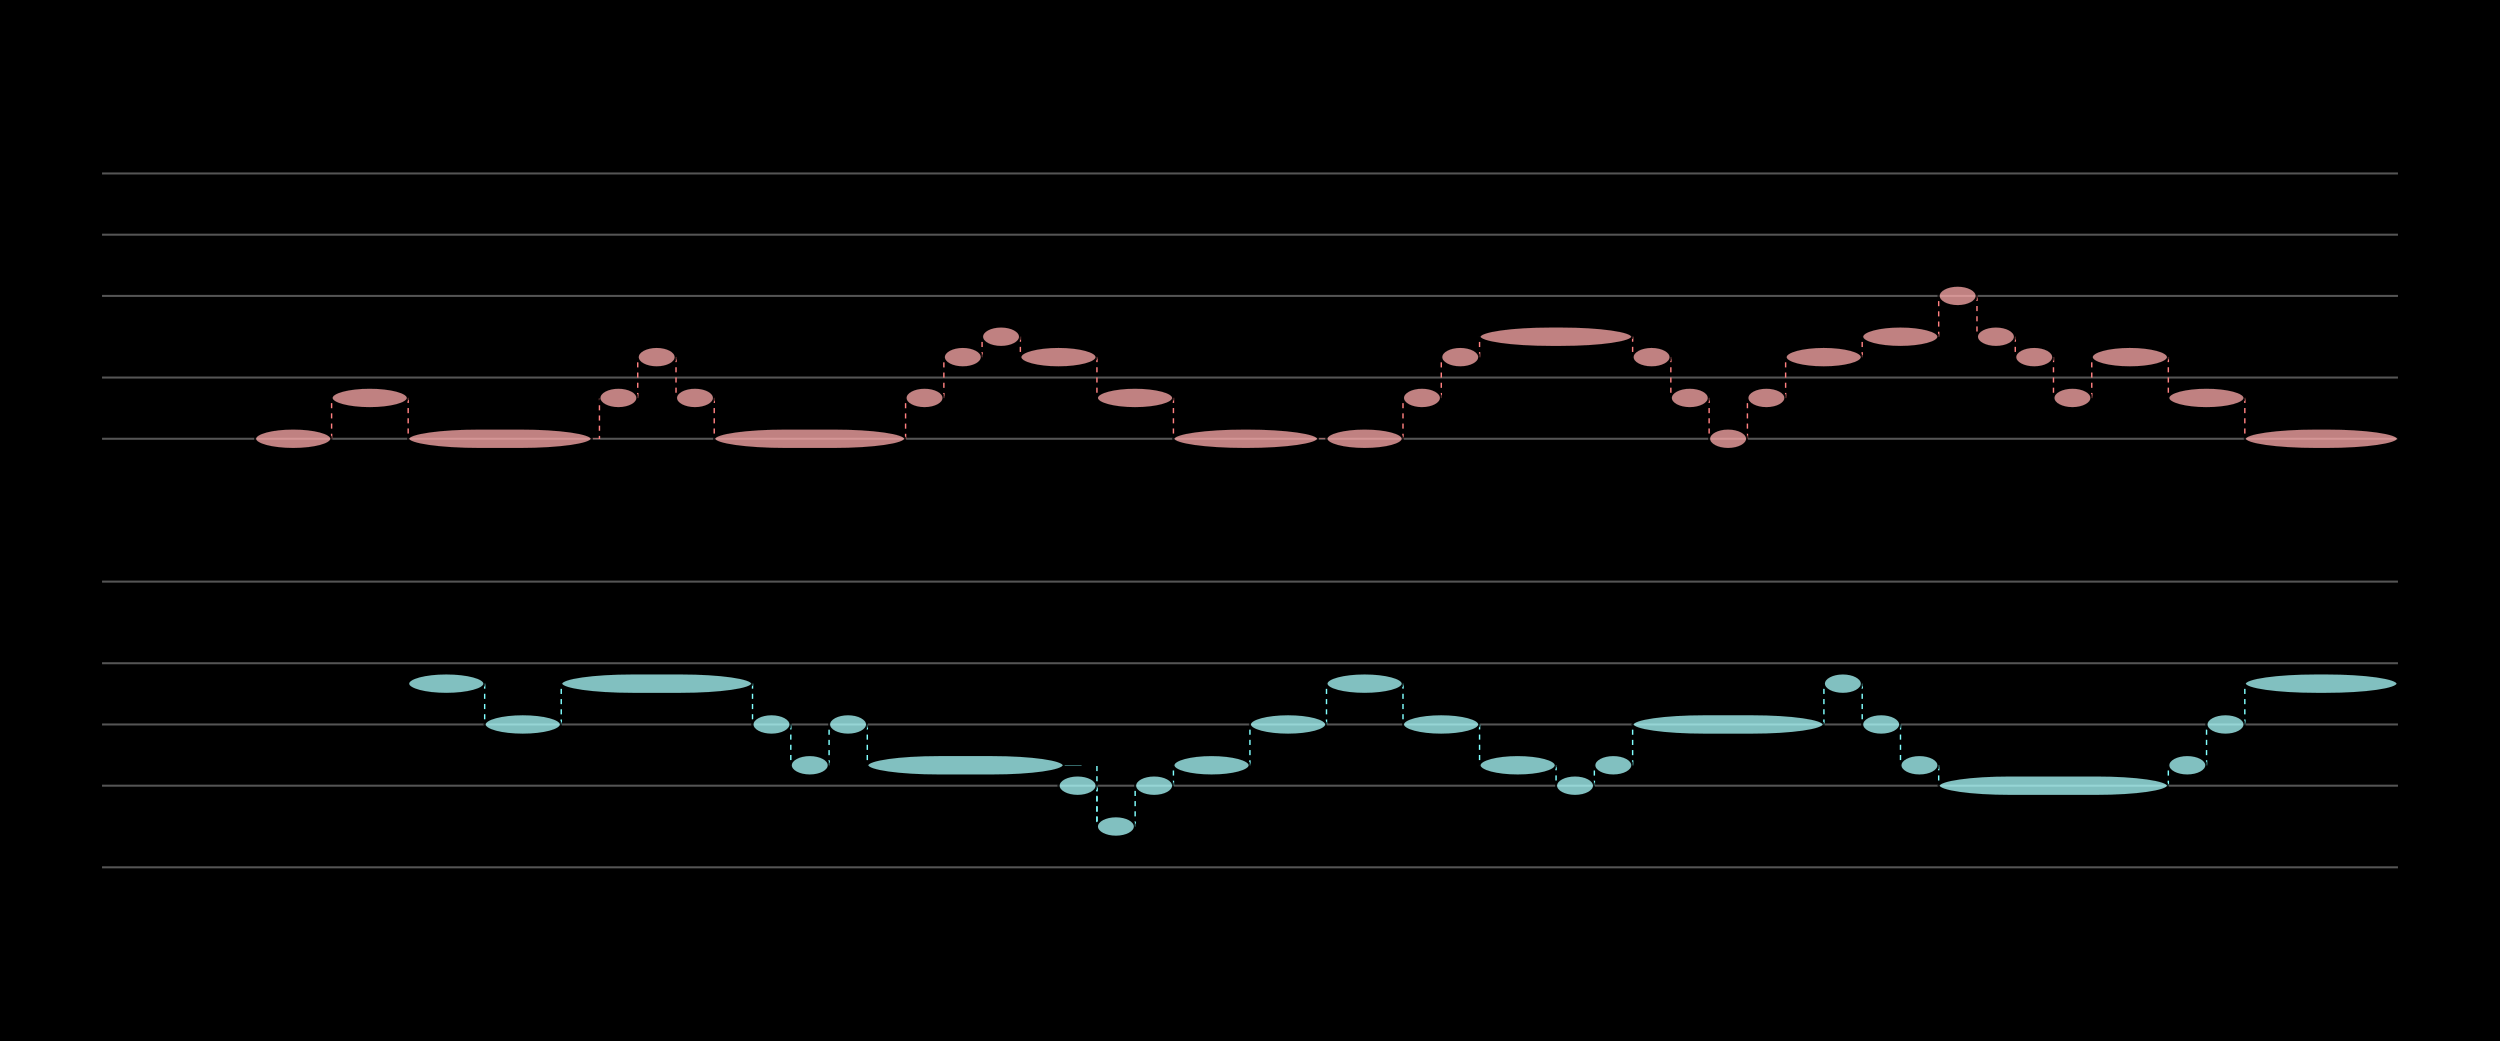
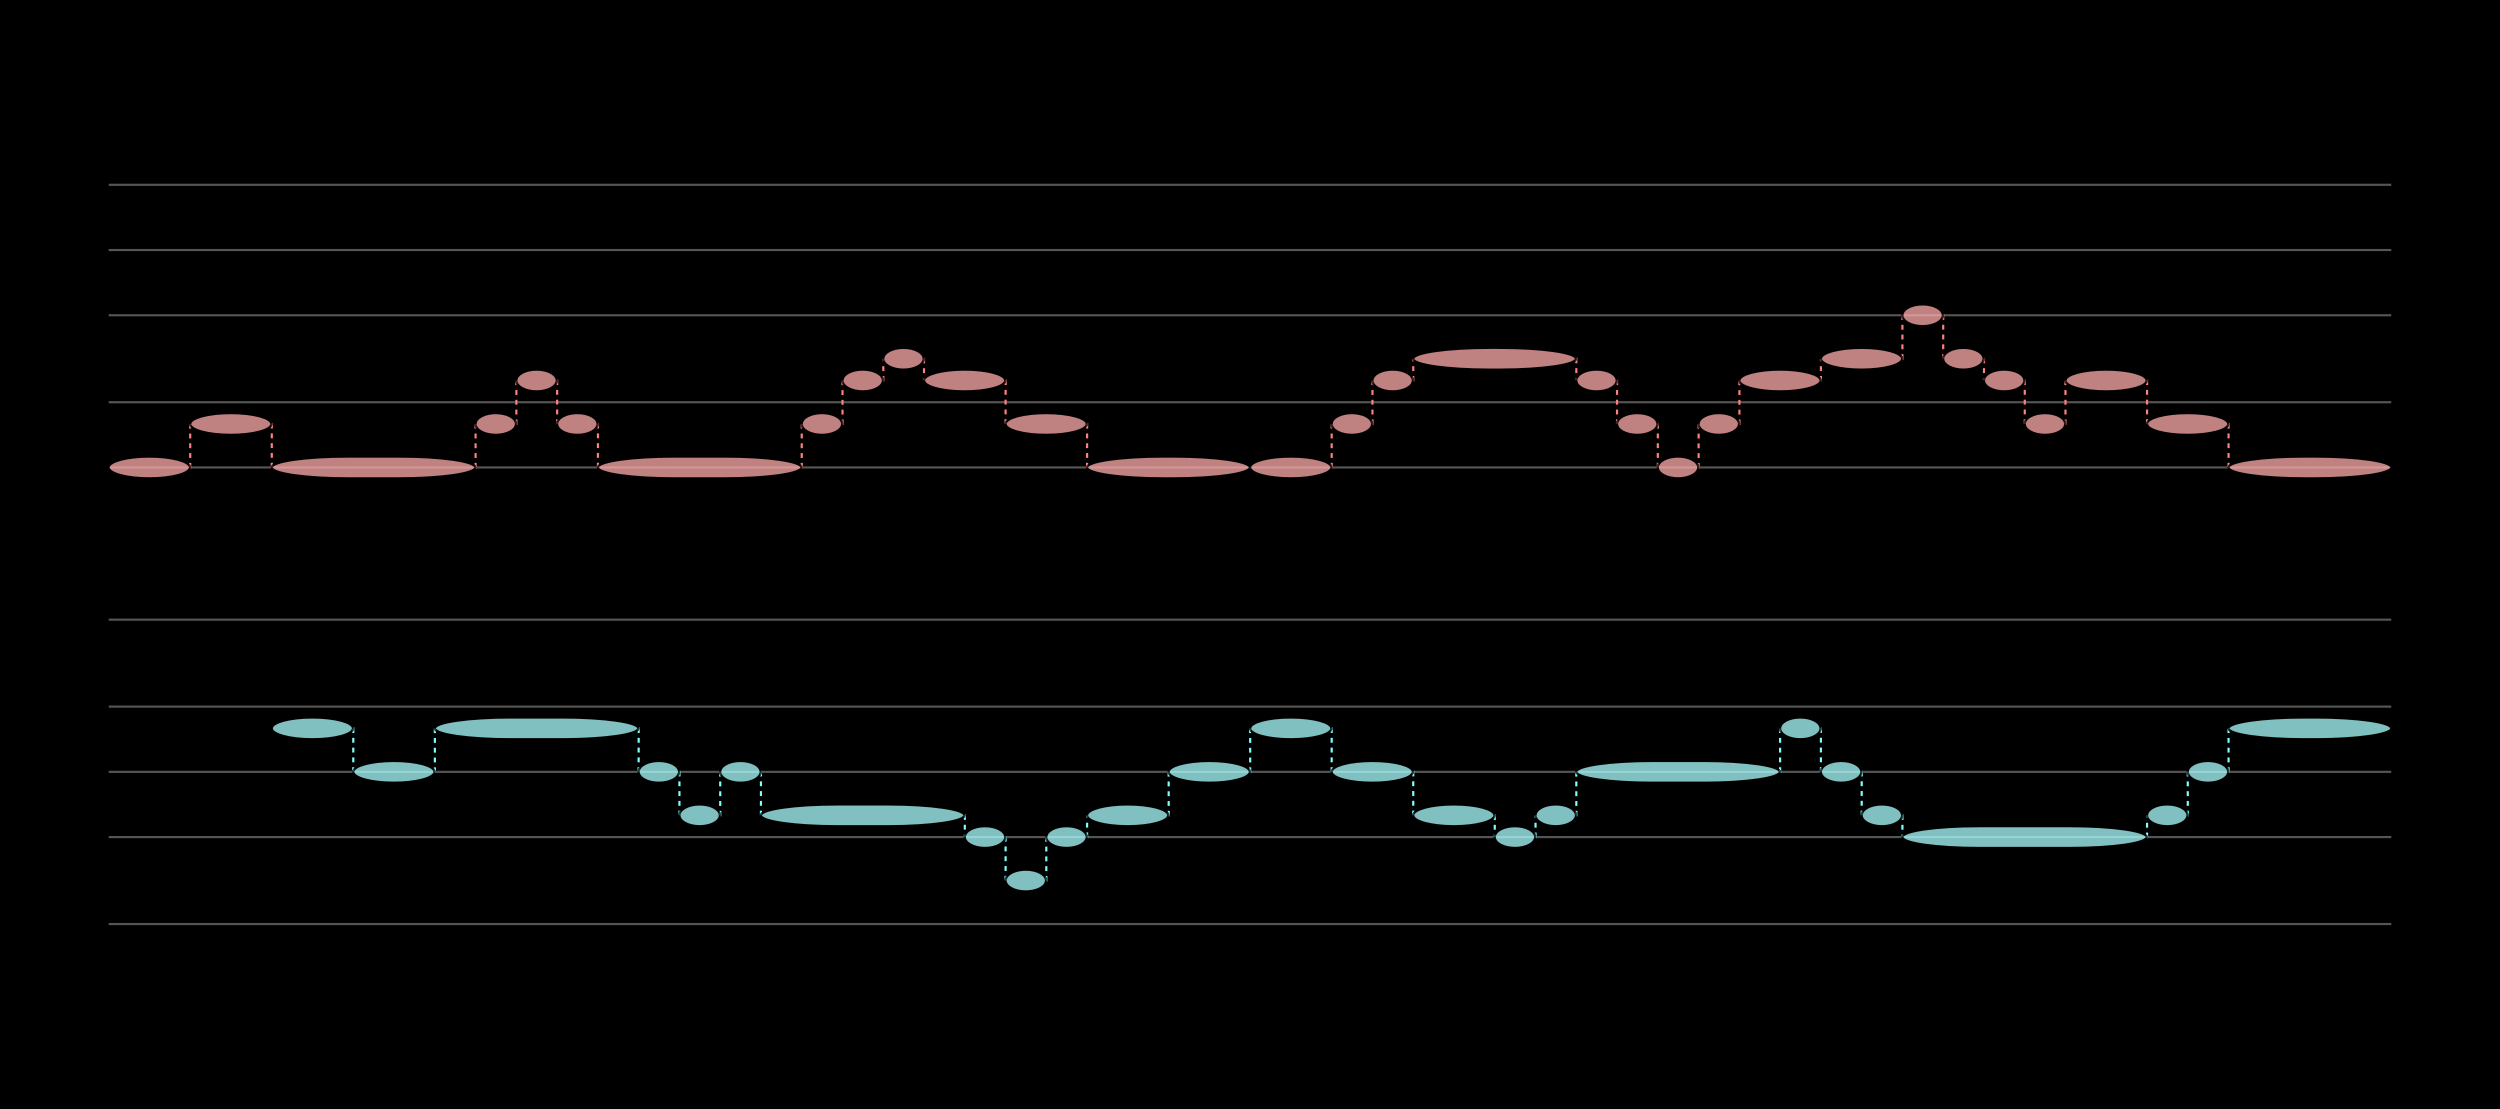
- <svg xmlns="http://www.w3.org/2000/svg" version="1.1" viewPort="0 40 32.144 41" viewBox="-50 -50 1225.04 510" width="1225.04" height="510">
+ <svg xmlns="http://www.w3.org/2000/svg" version="1.1" viewPort="0 40 29.995 41" viewBox="-50 -50 1149.84 510" width="1149.84" height="510">
  <filter id="constantOpacity">
    <feComponentTransfer>
      <feFuncA type="table" tableValues="0 .5 .5" />
    </feComponentTransfer>
  </filter>
  <rect class="background" x="-500%" y="-500%" width="1000%" height="1000%" style="fill:black" />
  <g transform="scale(35, -10) translate(0, -81)">
    <g class="staff-lines" stroke-width="0.1" stroke="#555555">
-       <path d="M0 64.5 L32.144 64.5" />
-       <path d="M0 67.5 L32.144 67.5" />
-       <path d="M0 71.5 L32.144 71.5" />
-       <path d="M0 74.5 L32.144 74.5" />
-       <path d="M0 77.5 L32.144 77.5" />
-       <path d="M0 43.5 L32.144 43.5" />
-       <path d="M0 47.5 L32.144 47.5" />
-       <path d="M0 50.5 L32.144 50.5" />
-       <path d="M0 53.5 L32.144 53.5" />
-       <path d="M0 57.5 L32.144 57.5" />
+       <path d="M0 64.5 L29.995 64.5" />
+       <path d="M0 67.5 L29.995 67.5" />
+       <path d="M0 71.5 L29.995 71.5" />
+       <path d="M0 74.5 L29.995 74.5" />
+       <path d="M0 77.5 L29.995 77.5" />
+       <path d="M0 43.5 L29.995 43.5" />
+       <path d="M0 47.5 L29.995 47.5" />
+       <path d="M0 50.5 L29.995 50.5" />
+       <path d="M0 53.5 L29.995 53.5" />
+       <path d="M0 57.5 L29.995 57.5" />
    </g>
    <g style="stroke-width:1; stroke:black;">
-       <g class="note-lines track-2" fill="none" stroke="hsl(180, 100%, 75%)" stroke-dasharray="0.25" stroke-width="0.02">
-         <path d=" M5.353 52.5 L5.357 52.5 L5.357 50.5" />
-         <path d=" M6.424 50.5 L6.429 50.5 L6.429 52.5" />
-         <path d=" M9.103 52.5 L9.107 52.5 L9.107 50.5" />
-         <path d=" M9.638 50.5 L9.643 50.5 L9.643 48.5" />
-         <path d=" M10.174 48.5 L10.179 48.5 L10.179 50.5" />
-         <path d=" M10.71 50.5 L10.714 50.5 L10.714 48.5" />
-         <path d=" M13.464 48.5 L13.929 48.5 L13.929 45.5" />
-         <path d=" M13.924 47.5 L13.929 47.5 L13.929 45.5" />
-         <path d=" M14.46 45.5 L14.464 45.5 L14.464 47.5" />
-         <path d=" M14.995 47.5 L15 47.5 L15 48.5" />
-         <path d=" M16.067 48.5 L16.071 48.5 L16.071 50.5" />
-         <path d=" M17.138 50.5 L17.143 50.5 L17.143 52.5" />
-         <path d=" M18.21 52.5 L18.214 52.5 L18.214 50.5" />
-         <path d=" M19.281 50.5 L19.286 50.5 L19.286 48.5" />
-         <path d=" M20.353 48.5 L20.357 48.5 L20.357 47.5" />
-         <path d=" M20.888 47.5 L20.893 47.5 L20.893 48.5" />
-         <path d=" M21.424 48.5 L21.429 48.5 L21.429 50.5" />
-         <path d=" M24.103 50.5 L24.107 50.5 L24.107 52.5" />
-         <path d=" M24.638 52.5 L24.643 52.5 L24.643 50.5" />
-         <path d=" M25.174 50.5 L25.179 50.5 L25.179 48.5" />
-         <path d=" M25.71 48.5 L25.714 48.5 L25.714 47.5" />
-         <path d=" M28.924 47.5 L28.929 47.5 L28.929 48.5" />
-         <path d=" M29.46 48.5 L29.464 48.5 L29.464 50.5" />
-         <path d=" M29.995 50.5 L30 50.5 L30 52.5" />
-       </g>
-       <g class="note-lines track-1" fill="none" stroke="hsl(0, 100%, 75%)" stroke-dasharray="0.25" stroke-width="0.02">
-         <path d=" M3.21 64.5 L3.214 64.5 L3.214 66.5" />
-         <path d=" M4.281 66.5 L4.286 66.5 L4.286 64.5" />
-         <path d=" M6.855 64.5 L6.964 64.5 L6.964 66.5" />
-         <path d=" M7.496 66.5 L7.5 66.5 L7.5 68.5" />
-         <path d=" M8.031 68.5 L8.036 68.5 L8.036 66.5" />
-         <path d=" M8.567 66.5 L8.571 66.5 L8.571 64.5" />
-         <path d=" M11.244 64.5 L11.25 64.5 L11.25 66.5" />
-         <path d=" M11.781 66.5 L11.786 66.5 L11.786 68.5" />
-         <path d=" M12.317 68.5 L12.321 68.5 L12.321 69.5" />
-         <path d=" M12.853 69.5 L12.857 69.5 L12.857 68.5" />
-         <path d=" M13.924 68.5 L13.929 68.5 L13.929 66.5" />
-         <path d=" M14.995 66.5 L15 66.5 L15 64.5" />
-         <path d=" M17.024 64.5 L17.143 64.5 L17.143 64.5" />
-         <path d=" M18.21 64.5 L18.214 64.5 L18.214 66.5" />
-         <path d=" M18.745 66.5 L18.75 66.5 L18.75 68.5" />
-         <path d=" M19.281 68.5 L19.286 68.5 L19.286 69.5" />
-         <path d=" M21.424 69.5 L21.429 69.5 L21.429 68.5" />
-         <path d=" M21.96 68.5 L21.964 68.5 L21.964 66.5" />
-         <path d=" M22.495 66.5 L22.5 66.5 L22.5 64.5" />
-         <path d=" M23.031 64.5 L23.036 64.5 L23.036 66.5" />
-         <path d=" M23.567 66.5 L23.571 66.5 L23.571 68.5" />
-         <path d=" M24.638 68.5 L24.643 68.5 L24.643 69.5" />
-         <path d=" M25.71 69.5 L25.714 69.5 L25.714 71.5" />
-         <path d=" M26.245 71.5 L26.25 71.5 L26.25 69.5" />
-         <path d=" M26.781 69.5 L26.786 69.5 L26.786 68.5" />
-         <path d=" M27.317 68.5 L27.321 68.5 L27.321 66.5" />
-         <path d=" M27.853 66.5 L27.857 66.5 L27.857 68.5" />
-         <path d=" M28.924 68.5 L28.929 68.5 L28.929 66.5" />
-         <path d=" M29.995 66.5 L30 66.5 L30 64.5" />
+       <g class="note-lines track-2" fill="none" stroke="hsl(180, 100%, 75%)" stroke-dasharray="2.25" stroke-width="1">
+         <path vector-effect="non-scaling-stroke" d=" M3.21 52.5 L3.214 52.5 L3.214 50.5" />
+         <path vector-effect="non-scaling-stroke" d=" M4.281 50.5 L4.286 50.5 L4.286 52.5" />
+         <path vector-effect="non-scaling-stroke" d=" M6.96 52.5 L6.964 52.5 L6.964 50.5" />
+         <path vector-effect="non-scaling-stroke" d=" M7.496 50.5 L7.5 50.5 L7.5 48.5" />
+         <path vector-effect="non-scaling-stroke" d=" M8.031 48.5 L8.036 48.5 L8.036 50.5" />
+         <path vector-effect="non-scaling-stroke" d=" M8.567 50.5 L8.571 50.5 L8.571 48.5" />
+         <path vector-effect="non-scaling-stroke" d=" M11.245 48.5 L11.25 48.5 L11.25 47.5" />
+         <path vector-effect="non-scaling-stroke" d=" M11.781 47.5 L11.786 47.5 L11.786 45.5" />
+         <path vector-effect="non-scaling-stroke" d=" M12.317 45.5 L12.321 45.5 L12.321 47.5" />
+         <path vector-effect="non-scaling-stroke" d=" M12.853 47.5 L12.857 47.5 L12.857 48.5" />
+         <path vector-effect="non-scaling-stroke" d=" M13.924 48.5 L13.929 48.5 L13.929 50.5" />
+         <path vector-effect="non-scaling-stroke" d=" M14.995 50.5 L15 50.5 L15 52.5" />
+         <path vector-effect="non-scaling-stroke" d=" M16.067 52.5 L16.071 52.5 L16.071 50.5" />
+         <path vector-effect="non-scaling-stroke" d=" M17.138 50.5 L17.143 50.5 L17.143 48.5" />
+         <path vector-effect="non-scaling-stroke" d=" M18.21 48.5 L18.214 48.5 L18.214 47.5" />
+         <path vector-effect="non-scaling-stroke" d=" M18.745 47.5 L18.75 47.5 L18.75 48.5" />
+         <path vector-effect="non-scaling-stroke" d=" M19.281 48.5 L19.286 48.5 L19.286 50.5" />
+         <path vector-effect="non-scaling-stroke" d=" M21.96 50.5 L21.964 50.5 L21.964 52.5" />
+         <path vector-effect="non-scaling-stroke" d=" M22.495 52.5 L22.5 52.5 L22.5 50.5" />
+         <path vector-effect="non-scaling-stroke" d=" M23.031 50.5 L23.036 50.5 L23.036 48.5" />
+         <path vector-effect="non-scaling-stroke" d=" M23.567 48.5 L23.571 48.5 L23.571 47.5" />
+         <path vector-effect="non-scaling-stroke" d=" M26.781 47.5 L26.786 47.5 L26.786 48.5" />
+         <path vector-effect="non-scaling-stroke" d=" M27.317 48.5 L27.321 48.5 L27.321 50.5" />
+         <path vector-effect="non-scaling-stroke" d=" M27.853 50.5 L27.857 50.5 L27.857 52.5" />
+       </g>
+       <g class="note-lines track-1" fill="none" stroke="hsl(0, 100%, 75%)" stroke-dasharray="2.25" stroke-width="1">
+         <path vector-effect="non-scaling-stroke" d=" M1.067 64.5 L1.071 64.5 L1.071 66.5" />
+         <path vector-effect="non-scaling-stroke" d=" M2.138 66.5 L2.143 66.5 L2.143 64.5" />
+         <path vector-effect="non-scaling-stroke" d=" M4.817 64.5 L4.821 64.5 L4.821 66.5" />
+         <path vector-effect="non-scaling-stroke" d=" M5.353 66.5 L5.357 66.5 L5.357 68.5" />
+         <path vector-effect="non-scaling-stroke" d=" M5.888 68.5 L5.893 68.5 L5.893 66.5" />
+         <path vector-effect="non-scaling-stroke" d=" M6.424 66.5 L6.429 66.5 L6.429 64.5" />
+         <path vector-effect="non-scaling-stroke" d=" M9.103 64.5 L9.107 64.5 L9.107 66.5" />
+         <path vector-effect="non-scaling-stroke" d=" M9.638 66.5 L9.643 66.5 L9.643 68.5" />
+         <path vector-effect="non-scaling-stroke" d=" M10.174 68.5 L10.179 68.5 L10.179 69.5" />
+         <path vector-effect="non-scaling-stroke" d=" M10.71 69.5 L10.714 69.5 L10.714 68.5" />
+         <path vector-effect="non-scaling-stroke" d=" M11.781 68.5 L11.786 68.5 L11.786 66.5" />
+         <path vector-effect="non-scaling-stroke" d=" M12.853 66.5 L12.857 66.5 L12.857 64.5" />
+         <path vector-effect="non-scaling-stroke" d=" M14.995 64.5 L15 64.5 L15 64.5" />
+         <path vector-effect="non-scaling-stroke" d=" M16.067 64.5 L16.071 64.5 L16.071 66.5" />
+         <path vector-effect="non-scaling-stroke" d=" M16.603 66.5 L16.607 66.5 L16.607 68.5" />
+         <path vector-effect="non-scaling-stroke" d=" M17.138 68.5 L17.143 68.5 L17.143 69.5" />
+         <path vector-effect="non-scaling-stroke" d=" M19.281 69.5 L19.286 69.5 L19.286 68.5" />
+         <path vector-effect="non-scaling-stroke" d=" M19.817 68.5 L19.821 68.5 L19.821 66.5" />
+         <path vector-effect="non-scaling-stroke" d=" M20.353 66.5 L20.357 66.5 L20.357 64.5" />
+         <path vector-effect="non-scaling-stroke" d=" M20.888 64.5 L20.893 64.5 L20.893 66.5" />
+         <path vector-effect="non-scaling-stroke" d=" M21.424 66.5 L21.429 66.5 L21.429 68.5" />
+         <path vector-effect="non-scaling-stroke" d=" M22.495 68.5 L22.5 68.5 L22.5 69.5" />
+         <path vector-effect="non-scaling-stroke" d=" M23.567 69.5 L23.571 69.5 L23.571 71.5" />
+         <path vector-effect="non-scaling-stroke" d=" M24.103 71.5 L24.107 71.5 L24.107 69.5" />
+         <path vector-effect="non-scaling-stroke" d=" M24.638 69.5 L24.643 69.5 L24.643 68.5" />
+         <path vector-effect="non-scaling-stroke" d=" M25.174 68.5 L25.179 68.5 L25.179 66.5" />
+         <path vector-effect="non-scaling-stroke" d=" M25.71 66.5 L25.714 66.5 L25.714 68.5" />
+         <path vector-effect="non-scaling-stroke" d=" M26.781 68.5 L26.786 68.5 L26.786 66.5" />
+         <path vector-effect="non-scaling-stroke" d=" M27.853 66.5 L27.857 66.5 L27.857 64.5" />
      </g>
      <g opacity="0.5" class="note-backdrops track-2" style="fill:white;">
-         <rect vector-effect="non-scaling-stroke" class="note key-52 ont-4d286 offt-5d353 maxima" rx="1" ry="1" x="4.286" y="52" width="1.067" height="1" />
-         <rect vector-effect="non-scaling-stroke" class="note key-50 ont-5d357 offt-6d424" rx="1" ry="1" x="5.357" y="50" width="1.067" height="1" />
-         <rect vector-effect="non-scaling-stroke" class="note key-52 ont-6d429 offt-9d103 maxima" rx="1" ry="1" x="6.429" y="52" width="2.674" height="1" />
-         <rect vector-effect="non-scaling-stroke" class="note key-50 ont-9d107 offt-9d638" rx="1" ry="1" x="9.107" y="50" width="0.531" height="1" />
-         <rect vector-effect="non-scaling-stroke" class="note key-48 ont-9d643 offt-10d174" rx="1" ry="1" x="9.643" y="48" width="0.531" height="1" />
-         <rect vector-effect="non-scaling-stroke" class="note key-50 ont-10d179 offt-10d710" rx="1" ry="1" x="10.179" y="50" width="0.531" height="1" />
-         <rect vector-effect="non-scaling-stroke" class="note key-48 ont-10d714 offt-13d464" rx="1" ry="1" x="10.714" y="48" width="2.75" height="1" />
-         <rect vector-effect="non-scaling-stroke" class="note key-47 ont-13d393 offt-13d924" rx="1" ry="1" x="13.393" y="47" width="0.531" height="1" />
-         <rect vector-effect="non-scaling-stroke" class="note key-45 ont-13d929 offt-14d460 minima" rx="1" ry="1" x="13.929" y="45" width="0.531" height="1" />
-         <rect vector-effect="non-scaling-stroke" class="note key-47 ont-14d464 offt-14d996" rx="1" ry="1" x="14.464" y="47" width="0.531" height="1" />
-         <rect vector-effect="non-scaling-stroke" class="note key-48 ont-15d000 offt-16d067" rx="1" ry="1" x="15" y="48" width="1.067" height="1" />
-         <rect vector-effect="non-scaling-stroke" class="note key-50 ont-16d071 offt-17d138" rx="1" ry="1" x="16.071" y="50" width="1.067" height="1" />
-         <rect vector-effect="non-scaling-stroke" class="note key-52 ont-17d143 offt-18d210 maxima" rx="1" ry="1" x="17.143" y="52" width="1.067" height="1" />
-         <rect vector-effect="non-scaling-stroke" class="note key-50 ont-18d214 offt-19d281" rx="1" ry="1" x="18.214" y="50" width="1.067" height="1" />
-         <rect vector-effect="non-scaling-stroke" class="note key-48 ont-19d286 offt-20d353" rx="1" ry="1" x="19.286" y="48" width="1.067" height="1" />
-         <rect vector-effect="non-scaling-stroke" class="note key-47 ont-20d357 offt-20d888" rx="1" ry="1" x="20.357" y="47" width="0.531" height="1" />
-         <rect vector-effect="non-scaling-stroke" class="note key-48 ont-20d893 offt-21d424" rx="1" ry="1" x="20.893" y="48" width="0.531" height="1" />
-         <rect vector-effect="non-scaling-stroke" class="note key-50 ont-21d429 offt-24d103" rx="1" ry="1" x="21.429" y="50" width="2.674" height="1" />
-         <rect vector-effect="non-scaling-stroke" class="note key-52 ont-24d107 offt-24d638 maxima" rx="1" ry="1" x="24.107" y="52" width="0.531" height="1" />
-         <rect vector-effect="non-scaling-stroke" class="note key-50 ont-24d643 offt-25d174" rx="1" ry="1" x="24.643" y="50" width="0.531" height="1" />
-         <rect vector-effect="non-scaling-stroke" class="note key-48 ont-25d179 offt-25d710" rx="1" ry="1" x="25.179" y="48" width="0.531" height="1" />
-         <rect vector-effect="non-scaling-stroke" class="note key-47 ont-25d714 offt-28d924" rx="1" ry="1" x="25.714" y="47" width="3.21" height="1" />
-         <rect vector-effect="non-scaling-stroke" class="note key-48 ont-28d929 offt-29d460" rx="1" ry="1" x="28.929" y="48" width="0.531" height="1" />
-         <rect vector-effect="non-scaling-stroke" class="note key-50 ont-29d464 offt-29d996" rx="1" ry="1" x="29.464" y="50" width="0.531" height="1" />
-         <rect vector-effect="non-scaling-stroke" class="note key-52 ont-30d000 offt-32d138 maxima" rx="1" ry="1" x="30" y="52" width="2.138" height="1" />
+         <g class="note key-52 ont-2d143 offt-3d210 maxima">
+           <rect vector-effect="non-scaling-stroke" rx="1" ry="1" x="2.143" y="52" width="1.067" height="1" />
+         </g>
+         <g class="note key-50 ont-3d214 offt-4d281">
+           <rect vector-effect="non-scaling-stroke" rx="1" ry="1" x="3.214" y="50" width="1.067" height="1" />
+         </g>
+         <g class="note key-52 ont-4d286 offt-6d960 maxima">
+           <rect vector-effect="non-scaling-stroke" rx="1" ry="1" x="4.286" y="52" width="2.674" height="1" />
+         </g>
+         <g class="note key-50 ont-6d964 offt-7d496">
+           <rect vector-effect="non-scaling-stroke" rx="1" ry="1" x="6.964" y="50" width="0.531" height="1" />
+         </g>
+         <g class="note key-48 ont-7d500 offt-8d031">
+           <rect vector-effect="non-scaling-stroke" rx="1" ry="1" x="7.5" y="48" width="0.531" height="1" />
+         </g>
+         <g class="note key-50 ont-8d036 offt-8d567">
+           <rect vector-effect="non-scaling-stroke" rx="1" ry="1" x="8.036" y="50" width="0.531" height="1" />
+         </g>
+         <g class="note key-48 ont-8d571 offt-11d246">
+           <rect vector-effect="non-scaling-stroke" rx="1" ry="1" x="8.571" y="48" width="2.674" height="1" />
+         </g>
+         <g class="note key-47 ont-11d250 offt-11d781">
+           <rect vector-effect="non-scaling-stroke" rx="1" ry="1" x="11.25" y="47" width="0.531" height="1" />
+         </g>
+         <g class="note key-45 ont-11d786 offt-12d317 minima">
+           <rect vector-effect="non-scaling-stroke" rx="1" ry="1" x="11.786" y="45" width="0.531" height="1" />
+         </g>
+         <g class="note key-47 ont-12d321 offt-12d853">
+           <rect vector-effect="non-scaling-stroke" rx="1" ry="1" x="12.321" y="47" width="0.531" height="1" />
+         </g>
+         <g class="note key-48 ont-12d857 offt-13d924">
+           <rect vector-effect="non-scaling-stroke" rx="1" ry="1" x="12.857" y="48" width="1.067" height="1" />
+         </g>
+         <g class="note key-50 ont-13d929 offt-14d996">
+           <rect vector-effect="non-scaling-stroke" rx="1" ry="1" x="13.929" y="50" width="1.067" height="1" />
+         </g>
+         <g class="note key-52 ont-15d000 offt-16d067 maxima">
+           <rect vector-effect="non-scaling-stroke" rx="1" ry="1" x="15" y="52" width="1.067" height="1" />
+         </g>
+         <g class="note key-50 ont-16d071 offt-17d138">
+           <rect vector-effect="non-scaling-stroke" rx="1" ry="1" x="16.071" y="50" width="1.067" height="1" />
+         </g>
+         <g class="note key-48 ont-17d143 offt-18d210">
+           <rect vector-effect="non-scaling-stroke" rx="1" ry="1" x="17.143" y="48" width="1.067" height="1" />
+         </g>
+         <g class="note key-47 ont-18d214 offt-18d746">
+           <rect vector-effect="non-scaling-stroke" rx="1" ry="1" x="18.214" y="47" width="0.531" height="1" />
+         </g>
+         <g class="note key-48 ont-18d750 offt-19d281">
+           <rect vector-effect="non-scaling-stroke" rx="1" ry="1" x="18.75" y="48" width="0.531" height="1" />
+         </g>
+         <g class="note key-50 ont-19d286 offt-21d960">
+           <rect vector-effect="non-scaling-stroke" rx="1" ry="1" x="19.286" y="50" width="2.674" height="1" />
+         </g>
+         <g class="note key-52 ont-21d964 offt-22d496 maxima">
+           <rect vector-effect="non-scaling-stroke" rx="1" ry="1" x="21.964" y="52" width="0.531" height="1" />
+         </g>
+         <g class="note key-50 ont-22d500 offt-23d031">
+           <rect vector-effect="non-scaling-stroke" rx="1" ry="1" x="22.5" y="50" width="0.531" height="1" />
+         </g>
+         <g class="note key-48 ont-23d036 offt-23d567">
+           <rect vector-effect="non-scaling-stroke" rx="1" ry="1" x="23.036" y="48" width="0.531" height="1" />
+         </g>
+         <g class="note key-47 ont-23d571 offt-26d781">
+           <rect vector-effect="non-scaling-stroke" rx="1" ry="1" x="23.571" y="47" width="3.21" height="1" />
+         </g>
+         <g class="note key-48 ont-26d786 offt-27d317">
+           <rect vector-effect="non-scaling-stroke" rx="1" ry="1" x="26.786" y="48" width="0.531" height="1" />
+         </g>
+         <g class="note key-50 ont-27d321 offt-27d853">
+           <rect vector-effect="non-scaling-stroke" rx="1" ry="1" x="27.321" y="50" width="0.531" height="1" />
+         </g>
+         <g class="note key-52 ont-27d857 offt-29d996 maxima">
+           <rect vector-effect="non-scaling-stroke" rx="1" ry="1" x="27.857" y="52" width="2.138" height="1" />
+         </g>
      </g>
      <g opacity="0.5" class="note-backdrops track-1" style="fill:white;">
-         <rect vector-effect="non-scaling-stroke" class="note key-64 ont-2d143 offt-3d210 minima" rx="1" ry="1" x="2.143" y="64" width="1.067" height="1" />
-         <rect vector-effect="non-scaling-stroke" class="note key-66 ont-3d214 offt-4d281" rx="1" ry="1" x="3.214" y="66" width="1.067" height="1" />
-         <rect vector-effect="non-scaling-stroke" class="note key-64 ont-4d286 offt-6d855 minima" rx="1" ry="1" x="4.286" y="64" width="2.569" height="1" />
-         <rect vector-effect="non-scaling-stroke" class="note key-66 ont-6d964 offt-7d496" rx="1" ry="1" x="6.964" y="66" width="0.531" height="1" />
-         <rect vector-effect="non-scaling-stroke" class="note key-68 ont-7d500 offt-8d031" rx="1" ry="1" x="7.5" y="68" width="0.531" height="1" />
-         <rect vector-effect="non-scaling-stroke" class="note key-66 ont-8d036 offt-8d567" rx="1" ry="1" x="8.036" y="66" width="0.531" height="1" />
-         <rect vector-effect="non-scaling-stroke" class="note key-64 ont-8d571 offt-11d244 minima" rx="1" ry="1" x="8.571" y="64" width="2.673" height="1" />
-         <rect vector-effect="non-scaling-stroke" class="note key-66 ont-11d250 offt-11d781" rx="1" ry="1" x="11.25" y="66" width="0.531" height="1" />
-         <rect vector-effect="non-scaling-stroke" class="note key-68 ont-11d786 offt-12d317" rx="1" ry="1" x="11.786" y="68" width="0.531" height="1" />
-         <rect vector-effect="non-scaling-stroke" class="note key-69 ont-12d321 offt-12d853" rx="1" ry="1" x="12.321" y="69" width="0.531" height="1" />
-         <rect vector-effect="non-scaling-stroke" class="note key-68 ont-12d857 offt-13d924" rx="1" ry="1" x="12.857" y="68" width="1.067" height="1" />
-         <rect vector-effect="non-scaling-stroke" class="note key-66 ont-13d929 offt-14d996" rx="1" ry="1" x="13.929" y="66" width="1.067" height="1" />
-         <rect vector-effect="non-scaling-stroke" class="note key-64 ont-15d000 offt-17d025 minima" rx="1" ry="1" x="15" y="64" width="2.025" height="1" />
-         <rect vector-effect="non-scaling-stroke" class="note key-64 ont-17d143 offt-18d210 minima" rx="1" ry="1" x="17.143" y="64" width="1.067" height="1" />
-         <rect vector-effect="non-scaling-stroke" class="note key-66 ont-18d214 offt-18d746" rx="1" ry="1" x="18.214" y="66" width="0.531" height="1" />
-         <rect vector-effect="non-scaling-stroke" class="note key-68 ont-18d750 offt-19d281" rx="1" ry="1" x="18.75" y="68" width="0.531" height="1" />
-         <rect vector-effect="non-scaling-stroke" class="note key-69 ont-19d286 offt-21d424" rx="1" ry="1" x="19.286" y="69" width="2.138" height="1" />
-         <rect vector-effect="non-scaling-stroke" class="note key-68 ont-21d429 offt-21d960" rx="1" ry="1" x="21.429" y="68" width="0.531" height="1" />
-         <rect vector-effect="non-scaling-stroke" class="note key-66 ont-21d964 offt-22d496" rx="1" ry="1" x="21.964" y="66" width="0.531" height="1" />
-         <rect vector-effect="non-scaling-stroke" class="note key-64 ont-22d500 offt-23d031 minima" rx="1" ry="1" x="22.5" y="64" width="0.531" height="1" />
-         <rect vector-effect="non-scaling-stroke" class="note key-66 ont-23d036 offt-23d567" rx="1" ry="1" x="23.036" y="66" width="0.531" height="1" />
-         <rect vector-effect="non-scaling-stroke" class="note key-68 ont-23d571 offt-24d638" rx="1" ry="1" x="23.571" y="68" width="1.067" height="1" />
-         <rect vector-effect="non-scaling-stroke" class="note key-69 ont-24d643 offt-25d710" rx="1" ry="1" x="24.643" y="69" width="1.067" height="1" />
-         <rect vector-effect="non-scaling-stroke" class="note key-71 ont-25d714 offt-26d246 maxima" rx="1" ry="1" x="25.714" y="71" width="0.531" height="1" />
-         <rect vector-effect="non-scaling-stroke" class="note key-69 ont-26d250 offt-26d781" rx="1" ry="1" x="26.25" y="69" width="0.531" height="1" />
-         <rect vector-effect="non-scaling-stroke" class="note key-68 ont-26d786 offt-27d317" rx="1" ry="1" x="26.786" y="68" width="0.531" height="1" />
-         <rect vector-effect="non-scaling-stroke" class="note key-66 ont-27d321 offt-27d853" rx="1" ry="1" x="27.321" y="66" width="0.531" height="1" />
-         <rect vector-effect="non-scaling-stroke" class="note key-68 ont-27d857 offt-28d924" rx="1" ry="1" x="27.857" y="68" width="1.067" height="1" />
-         <rect vector-effect="non-scaling-stroke" class="note key-66 ont-28d929 offt-29d996" rx="1" ry="1" x="28.929" y="66" width="1.067" height="1" />
-         <rect vector-effect="non-scaling-stroke" class="note key-64 ont-30d000 offt-32d144 minima" rx="1" ry="1" x="30" y="64" width="2.144" height="1" />
+         <g class="note key-64 ont-0d000 offt-1d067 minima">
+           <rect vector-effect="non-scaling-stroke" rx="1" ry="1" x="0" y="64" width="1.067" height="1" />
+         </g>
+         <g class="note key-66 ont-1d071 offt-2d138">
+           <rect vector-effect="non-scaling-stroke" rx="1" ry="1" x="1.071" y="66" width="1.067" height="1" />
+         </g>
+         <g class="note key-64 ont-2d143 offt-4d817 minima">
+           <rect vector-effect="non-scaling-stroke" rx="1" ry="1" x="2.143" y="64" width="2.674" height="1" />
+         </g>
+         <g class="note key-66 ont-4d821 offt-5d353">
+           <rect vector-effect="non-scaling-stroke" rx="1" ry="1" x="4.821" y="66" width="0.531" height="1" />
+         </g>
+         <g class="note key-68 ont-5d357 offt-5d888">
+           <rect vector-effect="non-scaling-stroke" rx="1" ry="1" x="5.357" y="68" width="0.531" height="1" />
+         </g>
+         <g class="note key-66 ont-5d893 offt-6d424">
+           <rect vector-effect="non-scaling-stroke" rx="1" ry="1" x="5.893" y="66" width="0.531" height="1" />
+         </g>
+         <g class="note key-64 ont-6d429 offt-9d103 minima">
+           <rect vector-effect="non-scaling-stroke" rx="1" ry="1" x="6.429" y="64" width="2.674" height="1" />
+         </g>
+         <g class="note key-66 ont-9d107 offt-9d638">
+           <rect vector-effect="non-scaling-stroke" rx="1" ry="1" x="9.107" y="66" width="0.531" height="1" />
+         </g>
+         <g class="note key-68 ont-9d643 offt-10d174">
+           <rect vector-effect="non-scaling-stroke" rx="1" ry="1" x="9.643" y="68" width="0.531" height="1" />
+         </g>
+         <g class="note key-69 ont-10d179 offt-10d710">
+           <rect vector-effect="non-scaling-stroke" rx="1" ry="1" x="10.179" y="69" width="0.531" height="1" />
+         </g>
+         <g class="note key-68 ont-10d714 offt-11d781">
+           <rect vector-effect="non-scaling-stroke" rx="1" ry="1" x="10.714" y="68" width="1.067" height="1" />
+         </g>
+         <g class="note key-66 ont-11d786 offt-12d853">
+           <rect vector-effect="non-scaling-stroke" rx="1" ry="1" x="11.786" y="66" width="1.067" height="1" />
+         </g>
+         <g class="note key-64 ont-12d857 offt-14d996 minima">
+           <rect vector-effect="non-scaling-stroke" rx="1" ry="1" x="12.857" y="64" width="2.138" height="1" />
+         </g>
+         <g class="note key-64 ont-15d000 offt-16d067 minima">
+           <rect vector-effect="non-scaling-stroke" rx="1" ry="1" x="15" y="64" width="1.067" height="1" />
+         </g>
+         <g class="note key-66 ont-16d071 offt-16d603">
+           <rect vector-effect="non-scaling-stroke" rx="1" ry="1" x="16.071" y="66" width="0.531" height="1" />
+         </g>
+         <g class="note key-68 ont-16d607 offt-17d138">
+           <rect vector-effect="non-scaling-stroke" rx="1" ry="1" x="16.607" y="68" width="0.531" height="1" />
+         </g>
+         <g class="note key-69 ont-17d143 offt-19d281">
+           <rect vector-effect="non-scaling-stroke" rx="1" ry="1" x="17.143" y="69" width="2.138" height="1" />
+         </g>
+         <g class="note key-68 ont-19d286 offt-19d817">
+           <rect vector-effect="non-scaling-stroke" rx="1" ry="1" x="19.286" y="68" width="0.531" height="1" />
+         </g>
+         <g class="note key-66 ont-19d821 offt-20d353">
+           <rect vector-effect="non-scaling-stroke" rx="1" ry="1" x="19.821" y="66" width="0.531" height="1" />
+         </g>
+         <g class="note key-64 ont-20d357 offt-20d888 minima">
+           <rect vector-effect="non-scaling-stroke" rx="1" ry="1" x="20.357" y="64" width="0.531" height="1" />
+         </g>
+         <g class="note key-66 ont-20d893 offt-21d424">
+           <rect vector-effect="non-scaling-stroke" rx="1" ry="1" x="20.893" y="66" width="0.531" height="1" />
+         </g>
+         <g class="note key-68 ont-21d429 offt-22d496">
+           <rect vector-effect="non-scaling-stroke" rx="1" ry="1" x="21.429" y="68" width="1.067" height="1" />
+         </g>
+         <g class="note key-69 ont-22d500 offt-23d567">
+           <rect vector-effect="non-scaling-stroke" rx="1" ry="1" x="22.5" y="69" width="1.067" height="1" />
+         </g>
+         <g class="note key-71 ont-23d571 offt-24d103 maxima">
+           <rect vector-effect="non-scaling-stroke" rx="1" ry="1" x="23.571" y="71" width="0.531" height="1" />
+         </g>
+         <g class="note key-69 ont-24d107 offt-24d638">
+           <rect vector-effect="non-scaling-stroke" rx="1" ry="1" x="24.107" y="69" width="0.531" height="1" />
+         </g>
+         <g class="note key-68 ont-24d643 offt-25d174">
+           <rect vector-effect="non-scaling-stroke" rx="1" ry="1" x="24.643" y="68" width="0.531" height="1" />
+         </g>
+         <g class="note key-66 ont-25d179 offt-25d710">
+           <rect vector-effect="non-scaling-stroke" rx="1" ry="1" x="25.179" y="66" width="0.531" height="1" />
+         </g>
+         <g class="note key-68 ont-25d714 offt-26d781">
+           <rect vector-effect="non-scaling-stroke" rx="1" ry="1" x="25.714" y="68" width="1.067" height="1" />
+         </g>
+         <g class="note key-66 ont-26d786 offt-27d853">
+           <rect vector-effect="non-scaling-stroke" rx="1" ry="1" x="26.786" y="66" width="1.067" height="1" />
+         </g>
+         <g class="note key-64 ont-27d857 offt-29d996 minima">
+           <rect vector-effect="non-scaling-stroke" rx="1" ry="1" x="27.857" y="64" width="2.138" height="1" />
+         </g>
      </g>
      <g class="track-2" filter="url(#constantOpacity)" style="opacity:1; fill:hsl(180, 100%, 75%);">
-         <rect vector-effect="non-scaling-stroke" class="note key-52 ont-4d286 offt-5d353 maxima" rx="1" ry="1" x="4.286" y="52" width="1.067" height="1" />
-         <rect vector-effect="non-scaling-stroke" class="note key-50 ont-5d357 offt-6d424" rx="1" ry="1" x="5.357" y="50" width="1.067" height="1" />
-         <rect vector-effect="non-scaling-stroke" class="note key-52 ont-6d429 offt-9d103 maxima" rx="1" ry="1" x="6.429" y="52" width="2.674" height="1" />
-         <rect vector-effect="non-scaling-stroke" class="note key-50 ont-9d107 offt-9d638" rx="1" ry="1" x="9.107" y="50" width="0.531" height="1" />
-         <rect vector-effect="non-scaling-stroke" class="note key-48 ont-9d643 offt-10d174" rx="1" ry="1" x="9.643" y="48" width="0.531" height="1" />
-         <rect vector-effect="non-scaling-stroke" class="note key-50 ont-10d179 offt-10d710" rx="1" ry="1" x="10.179" y="50" width="0.531" height="1" />
-         <rect vector-effect="non-scaling-stroke" class="note key-48 ont-10d714 offt-13d464" rx="1" ry="1" x="10.714" y="48" width="2.75" height="1" />
-         <rect vector-effect="non-scaling-stroke" class="note key-47 ont-13d393 offt-13d924" rx="1" ry="1" x="13.393" y="47" width="0.531" height="1" />
-         <rect vector-effect="non-scaling-stroke" class="note key-45 ont-13d929 offt-14d460 minima" rx="1" ry="1" x="13.929" y="45" width="0.531" height="1" />
-         <rect vector-effect="non-scaling-stroke" class="note key-47 ont-14d464 offt-14d996" rx="1" ry="1" x="14.464" y="47" width="0.531" height="1" />
-         <rect vector-effect="non-scaling-stroke" class="note key-48 ont-15d000 offt-16d067" rx="1" ry="1" x="15" y="48" width="1.067" height="1" />
-         <rect vector-effect="non-scaling-stroke" class="note key-50 ont-16d071 offt-17d138" rx="1" ry="1" x="16.071" y="50" width="1.067" height="1" />
-         <rect vector-effect="non-scaling-stroke" class="note key-52 ont-17d143 offt-18d210 maxima" rx="1" ry="1" x="17.143" y="52" width="1.067" height="1" />
-         <rect vector-effect="non-scaling-stroke" class="note key-50 ont-18d214 offt-19d281" rx="1" ry="1" x="18.214" y="50" width="1.067" height="1" />
-         <rect vector-effect="non-scaling-stroke" class="note key-48 ont-19d286 offt-20d353" rx="1" ry="1" x="19.286" y="48" width="1.067" height="1" />
-         <rect vector-effect="non-scaling-stroke" class="note key-47 ont-20d357 offt-20d888" rx="1" ry="1" x="20.357" y="47" width="0.531" height="1" />
-         <rect vector-effect="non-scaling-stroke" class="note key-48 ont-20d893 offt-21d424" rx="1" ry="1" x="20.893" y="48" width="0.531" height="1" />
-         <rect vector-effect="non-scaling-stroke" class="note key-50 ont-21d429 offt-24d103" rx="1" ry="1" x="21.429" y="50" width="2.674" height="1" />
-         <rect vector-effect="non-scaling-stroke" class="note key-52 ont-24d107 offt-24d638 maxima" rx="1" ry="1" x="24.107" y="52" width="0.531" height="1" />
-         <rect vector-effect="non-scaling-stroke" class="note key-50 ont-24d643 offt-25d174" rx="1" ry="1" x="24.643" y="50" width="0.531" height="1" />
-         <rect vector-effect="non-scaling-stroke" class="note key-48 ont-25d179 offt-25d710" rx="1" ry="1" x="25.179" y="48" width="0.531" height="1" />
-         <rect vector-effect="non-scaling-stroke" class="note key-47 ont-25d714 offt-28d924" rx="1" ry="1" x="25.714" y="47" width="3.21" height="1" />
-         <rect vector-effect="non-scaling-stroke" class="note key-48 ont-28d929 offt-29d460" rx="1" ry="1" x="28.929" y="48" width="0.531" height="1" />
-         <rect vector-effect="non-scaling-stroke" class="note key-50 ont-29d464 offt-29d996" rx="1" ry="1" x="29.464" y="50" width="0.531" height="1" />
-         <rect vector-effect="non-scaling-stroke" class="note key-52 ont-30d000 offt-32d138 maxima" rx="1" ry="1" x="30" y="52" width="2.138" height="1" />
+         <g class="note key-52 ont-2d143 offt-3d210 maxima">
+           <rect vector-effect="non-scaling-stroke" rx="1" ry="1" x="2.143" y="52" width="1.067" height="1" />
+         </g>
+         <g class="note key-50 ont-3d214 offt-4d281">
+           <rect vector-effect="non-scaling-stroke" rx="1" ry="1" x="3.214" y="50" width="1.067" height="1" />
+         </g>
+         <g class="note key-52 ont-4d286 offt-6d960 maxima">
+           <rect vector-effect="non-scaling-stroke" rx="1" ry="1" x="4.286" y="52" width="2.674" height="1" />
+         </g>
+         <g class="note key-50 ont-6d964 offt-7d496">
+           <rect vector-effect="non-scaling-stroke" rx="1" ry="1" x="6.964" y="50" width="0.531" height="1" />
+         </g>
+         <g class="note key-48 ont-7d500 offt-8d031">
+           <rect vector-effect="non-scaling-stroke" rx="1" ry="1" x="7.5" y="48" width="0.531" height="1" />
+         </g>
+         <g class="note key-50 ont-8d036 offt-8d567">
+           <rect vector-effect="non-scaling-stroke" rx="1" ry="1" x="8.036" y="50" width="0.531" height="1" />
+         </g>
+         <g class="note key-48 ont-8d571 offt-11d246">
+           <rect vector-effect="non-scaling-stroke" rx="1" ry="1" x="8.571" y="48" width="2.674" height="1" />
+         </g>
+         <g class="note key-47 ont-11d250 offt-11d781">
+           <rect vector-effect="non-scaling-stroke" rx="1" ry="1" x="11.25" y="47" width="0.531" height="1" />
+         </g>
+         <g class="note key-45 ont-11d786 offt-12d317 minima">
+           <rect vector-effect="non-scaling-stroke" rx="1" ry="1" x="11.786" y="45" width="0.531" height="1" />
+         </g>
+         <g class="note key-47 ont-12d321 offt-12d853">
+           <rect vector-effect="non-scaling-stroke" rx="1" ry="1" x="12.321" y="47" width="0.531" height="1" />
+         </g>
+         <g class="note key-48 ont-12d857 offt-13d924">
+           <rect vector-effect="non-scaling-stroke" rx="1" ry="1" x="12.857" y="48" width="1.067" height="1" />
+         </g>
+         <g class="note key-50 ont-13d929 offt-14d996">
+           <rect vector-effect="non-scaling-stroke" rx="1" ry="1" x="13.929" y="50" width="1.067" height="1" />
+         </g>
+         <g class="note key-52 ont-15d000 offt-16d067 maxima">
+           <rect vector-effect="non-scaling-stroke" rx="1" ry="1" x="15" y="52" width="1.067" height="1" />
+         </g>
+         <g class="note key-50 ont-16d071 offt-17d138">
+           <rect vector-effect="non-scaling-stroke" rx="1" ry="1" x="16.071" y="50" width="1.067" height="1" />
+         </g>
+         <g class="note key-48 ont-17d143 offt-18d210">
+           <rect vector-effect="non-scaling-stroke" rx="1" ry="1" x="17.143" y="48" width="1.067" height="1" />
+         </g>
+         <g class="note key-47 ont-18d214 offt-18d746">
+           <rect vector-effect="non-scaling-stroke" rx="1" ry="1" x="18.214" y="47" width="0.531" height="1" />
+         </g>
+         <g class="note key-48 ont-18d750 offt-19d281">
+           <rect vector-effect="non-scaling-stroke" rx="1" ry="1" x="18.75" y="48" width="0.531" height="1" />
+         </g>
+         <g class="note key-50 ont-19d286 offt-21d960">
+           <rect vector-effect="non-scaling-stroke" rx="1" ry="1" x="19.286" y="50" width="2.674" height="1" />
+         </g>
+         <g class="note key-52 ont-21d964 offt-22d496 maxima">
+           <rect vector-effect="non-scaling-stroke" rx="1" ry="1" x="21.964" y="52" width="0.531" height="1" />
+         </g>
+         <g class="note key-50 ont-22d500 offt-23d031">
+           <rect vector-effect="non-scaling-stroke" rx="1" ry="1" x="22.5" y="50" width="0.531" height="1" />
+         </g>
+         <g class="note key-48 ont-23d036 offt-23d567">
+           <rect vector-effect="non-scaling-stroke" rx="1" ry="1" x="23.036" y="48" width="0.531" height="1" />
+         </g>
+         <g class="note key-47 ont-23d571 offt-26d781">
+           <rect vector-effect="non-scaling-stroke" rx="1" ry="1" x="23.571" y="47" width="3.21" height="1" />
+         </g>
+         <g class="note key-48 ont-26d786 offt-27d317">
+           <rect vector-effect="non-scaling-stroke" rx="1" ry="1" x="26.786" y="48" width="0.531" height="1" />
+         </g>
+         <g class="note key-50 ont-27d321 offt-27d853">
+           <rect vector-effect="non-scaling-stroke" rx="1" ry="1" x="27.321" y="50" width="0.531" height="1" />
+         </g>
+         <g class="note key-52 ont-27d857 offt-29d996 maxima">
+           <rect vector-effect="non-scaling-stroke" rx="1" ry="1" x="27.857" y="52" width="2.138" height="1" />
+         </g>
      </g>
      <g class="track-1" filter="url(#constantOpacity)" style="opacity:1; fill:hsl(0, 100%, 75%);">
-         <rect vector-effect="non-scaling-stroke" class="note key-64 ont-2d143 offt-3d210 minima" rx="1" ry="1" x="2.143" y="64" width="1.067" height="1" />
-         <rect vector-effect="non-scaling-stroke" class="note key-66 ont-3d214 offt-4d281" rx="1" ry="1" x="3.214" y="66" width="1.067" height="1" />
-         <rect vector-effect="non-scaling-stroke" class="note key-64 ont-4d286 offt-6d855 minima" rx="1" ry="1" x="4.286" y="64" width="2.569" height="1" />
-         <rect vector-effect="non-scaling-stroke" class="note key-66 ont-6d964 offt-7d496" rx="1" ry="1" x="6.964" y="66" width="0.531" height="1" />
-         <rect vector-effect="non-scaling-stroke" class="note key-68 ont-7d500 offt-8d031" rx="1" ry="1" x="7.5" y="68" width="0.531" height="1" />
-         <rect vector-effect="non-scaling-stroke" class="note key-66 ont-8d036 offt-8d567" rx="1" ry="1" x="8.036" y="66" width="0.531" height="1" />
-         <rect vector-effect="non-scaling-stroke" class="note key-64 ont-8d571 offt-11d244 minima" rx="1" ry="1" x="8.571" y="64" width="2.673" height="1" />
-         <rect vector-effect="non-scaling-stroke" class="note key-66 ont-11d250 offt-11d781" rx="1" ry="1" x="11.25" y="66" width="0.531" height="1" />
-         <rect vector-effect="non-scaling-stroke" class="note key-68 ont-11d786 offt-12d317" rx="1" ry="1" x="11.786" y="68" width="0.531" height="1" />
-         <rect vector-effect="non-scaling-stroke" class="note key-69 ont-12d321 offt-12d853" rx="1" ry="1" x="12.321" y="69" width="0.531" height="1" />
-         <rect vector-effect="non-scaling-stroke" class="note key-68 ont-12d857 offt-13d924" rx="1" ry="1" x="12.857" y="68" width="1.067" height="1" />
-         <rect vector-effect="non-scaling-stroke" class="note key-66 ont-13d929 offt-14d996" rx="1" ry="1" x="13.929" y="66" width="1.067" height="1" />
-         <rect vector-effect="non-scaling-stroke" class="note key-64 ont-15d000 offt-17d025 minima" rx="1" ry="1" x="15" y="64" width="2.025" height="1" />
-         <rect vector-effect="non-scaling-stroke" class="note key-64 ont-17d143 offt-18d210 minima" rx="1" ry="1" x="17.143" y="64" width="1.067" height="1" />
-         <rect vector-effect="non-scaling-stroke" class="note key-66 ont-18d214 offt-18d746" rx="1" ry="1" x="18.214" y="66" width="0.531" height="1" />
-         <rect vector-effect="non-scaling-stroke" class="note key-68 ont-18d750 offt-19d281" rx="1" ry="1" x="18.75" y="68" width="0.531" height="1" />
-         <rect vector-effect="non-scaling-stroke" class="note key-69 ont-19d286 offt-21d424" rx="1" ry="1" x="19.286" y="69" width="2.138" height="1" />
-         <rect vector-effect="non-scaling-stroke" class="note key-68 ont-21d429 offt-21d960" rx="1" ry="1" x="21.429" y="68" width="0.531" height="1" />
-         <rect vector-effect="non-scaling-stroke" class="note key-66 ont-21d964 offt-22d496" rx="1" ry="1" x="21.964" y="66" width="0.531" height="1" />
-         <rect vector-effect="non-scaling-stroke" class="note key-64 ont-22d500 offt-23d031 minima" rx="1" ry="1" x="22.5" y="64" width="0.531" height="1" />
-         <rect vector-effect="non-scaling-stroke" class="note key-66 ont-23d036 offt-23d567" rx="1" ry="1" x="23.036" y="66" width="0.531" height="1" />
-         <rect vector-effect="non-scaling-stroke" class="note key-68 ont-23d571 offt-24d638" rx="1" ry="1" x="23.571" y="68" width="1.067" height="1" />
-         <rect vector-effect="non-scaling-stroke" class="note key-69 ont-24d643 offt-25d710" rx="1" ry="1" x="24.643" y="69" width="1.067" height="1" />
-         <rect vector-effect="non-scaling-stroke" class="note key-71 ont-25d714 offt-26d246 maxima" rx="1" ry="1" x="25.714" y="71" width="0.531" height="1" />
-         <rect vector-effect="non-scaling-stroke" class="note key-69 ont-26d250 offt-26d781" rx="1" ry="1" x="26.25" y="69" width="0.531" height="1" />
-         <rect vector-effect="non-scaling-stroke" class="note key-68 ont-26d786 offt-27d317" rx="1" ry="1" x="26.786" y="68" width="0.531" height="1" />
-         <rect vector-effect="non-scaling-stroke" class="note key-66 ont-27d321 offt-27d853" rx="1" ry="1" x="27.321" y="66" width="0.531" height="1" />
-         <rect vector-effect="non-scaling-stroke" class="note key-68 ont-27d857 offt-28d924" rx="1" ry="1" x="27.857" y="68" width="1.067" height="1" />
-         <rect vector-effect="non-scaling-stroke" class="note key-66 ont-28d929 offt-29d996" rx="1" ry="1" x="28.929" y="66" width="1.067" height="1" />
-         <rect vector-effect="non-scaling-stroke" class="note key-64 ont-30d000 offt-32d144 minima" rx="1" ry="1" x="30" y="64" width="2.144" height="1" />
+         <g class="note key-64 ont-0d000 offt-1d067 minima">
+           <rect vector-effect="non-scaling-stroke" rx="1" ry="1" x="0" y="64" width="1.067" height="1" />
+         </g>
+         <g class="note key-66 ont-1d071 offt-2d138">
+           <rect vector-effect="non-scaling-stroke" rx="1" ry="1" x="1.071" y="66" width="1.067" height="1" />
+         </g>
+         <g class="note key-64 ont-2d143 offt-4d817 minima">
+           <rect vector-effect="non-scaling-stroke" rx="1" ry="1" x="2.143" y="64" width="2.674" height="1" />
+         </g>
+         <g class="note key-66 ont-4d821 offt-5d353">
+           <rect vector-effect="non-scaling-stroke" rx="1" ry="1" x="4.821" y="66" width="0.531" height="1" />
+         </g>
+         <g class="note key-68 ont-5d357 offt-5d888">
+           <rect vector-effect="non-scaling-stroke" rx="1" ry="1" x="5.357" y="68" width="0.531" height="1" />
+         </g>
+         <g class="note key-66 ont-5d893 offt-6d424">
+           <rect vector-effect="non-scaling-stroke" rx="1" ry="1" x="5.893" y="66" width="0.531" height="1" />
+         </g>
+         <g class="note key-64 ont-6d429 offt-9d103 minima">
+           <rect vector-effect="non-scaling-stroke" rx="1" ry="1" x="6.429" y="64" width="2.674" height="1" />
+         </g>
+         <g class="note key-66 ont-9d107 offt-9d638">
+           <rect vector-effect="non-scaling-stroke" rx="1" ry="1" x="9.107" y="66" width="0.531" height="1" />
+         </g>
+         <g class="note key-68 ont-9d643 offt-10d174">
+           <rect vector-effect="non-scaling-stroke" rx="1" ry="1" x="9.643" y="68" width="0.531" height="1" />
+         </g>
+         <g class="note key-69 ont-10d179 offt-10d710">
+           <rect vector-effect="non-scaling-stroke" rx="1" ry="1" x="10.179" y="69" width="0.531" height="1" />
+         </g>
+         <g class="note key-68 ont-10d714 offt-11d781">
+           <rect vector-effect="non-scaling-stroke" rx="1" ry="1" x="10.714" y="68" width="1.067" height="1" />
+         </g>
+         <g class="note key-66 ont-11d786 offt-12d853">
+           <rect vector-effect="non-scaling-stroke" rx="1" ry="1" x="11.786" y="66" width="1.067" height="1" />
+         </g>
+         <g class="note key-64 ont-12d857 offt-14d996 minima">
+           <rect vector-effect="non-scaling-stroke" rx="1" ry="1" x="12.857" y="64" width="2.138" height="1" />
+         </g>
+         <g class="note key-64 ont-15d000 offt-16d067 minima">
+           <rect vector-effect="non-scaling-stroke" rx="1" ry="1" x="15" y="64" width="1.067" height="1" />
+         </g>
+         <g class="note key-66 ont-16d071 offt-16d603">
+           <rect vector-effect="non-scaling-stroke" rx="1" ry="1" x="16.071" y="66" width="0.531" height="1" />
+         </g>
+         <g class="note key-68 ont-16d607 offt-17d138">
+           <rect vector-effect="non-scaling-stroke" rx="1" ry="1" x="16.607" y="68" width="0.531" height="1" />
+         </g>
+         <g class="note key-69 ont-17d143 offt-19d281">
+           <rect vector-effect="non-scaling-stroke" rx="1" ry="1" x="17.143" y="69" width="2.138" height="1" />
+         </g>
+         <g class="note key-68 ont-19d286 offt-19d817">
+           <rect vector-effect="non-scaling-stroke" rx="1" ry="1" x="19.286" y="68" width="0.531" height="1" />
+         </g>
+         <g class="note key-66 ont-19d821 offt-20d353">
+           <rect vector-effect="non-scaling-stroke" rx="1" ry="1" x="19.821" y="66" width="0.531" height="1" />
+         </g>
+         <g class="note key-64 ont-20d357 offt-20d888 minima">
+           <rect vector-effect="non-scaling-stroke" rx="1" ry="1" x="20.357" y="64" width="0.531" height="1" />
+         </g>
+         <g class="note key-66 ont-20d893 offt-21d424">
+           <rect vector-effect="non-scaling-stroke" rx="1" ry="1" x="20.893" y="66" width="0.531" height="1" />
+         </g>
+         <g class="note key-68 ont-21d429 offt-22d496">
+           <rect vector-effect="non-scaling-stroke" rx="1" ry="1" x="21.429" y="68" width="1.067" height="1" />
+         </g>
+         <g class="note key-69 ont-22d500 offt-23d567">
+           <rect vector-effect="non-scaling-stroke" rx="1" ry="1" x="22.5" y="69" width="1.067" height="1" />
+         </g>
+         <g class="note key-71 ont-23d571 offt-24d103 maxima">
+           <rect vector-effect="non-scaling-stroke" rx="1" ry="1" x="23.571" y="71" width="0.531" height="1" />
+         </g>
+         <g class="note key-69 ont-24d107 offt-24d638">
+           <rect vector-effect="non-scaling-stroke" rx="1" ry="1" x="24.107" y="69" width="0.531" height="1" />
+         </g>
+         <g class="note key-68 ont-24d643 offt-25d174">
+           <rect vector-effect="non-scaling-stroke" rx="1" ry="1" x="24.643" y="68" width="0.531" height="1" />
+         </g>
+         <g class="note key-66 ont-25d179 offt-25d710">
+           <rect vector-effect="non-scaling-stroke" rx="1" ry="1" x="25.179" y="66" width="0.531" height="1" />
+         </g>
+         <g class="note key-68 ont-25d714 offt-26d781">
+           <rect vector-effect="non-scaling-stroke" rx="1" ry="1" x="25.714" y="68" width="1.067" height="1" />
+         </g>
+         <g class="note key-66 ont-26d786 offt-27d853">
+           <rect vector-effect="non-scaling-stroke" rx="1" ry="1" x="26.786" y="66" width="1.067" height="1" />
+         </g>
+         <g class="note key-64 ont-27d857 offt-29d996 minima">
+           <rect vector-effect="non-scaling-stroke" rx="1" ry="1" x="27.857" y="64" width="2.138" height="1" />
+         </g>
      </g>
    </g>
  </g>
</svg>
